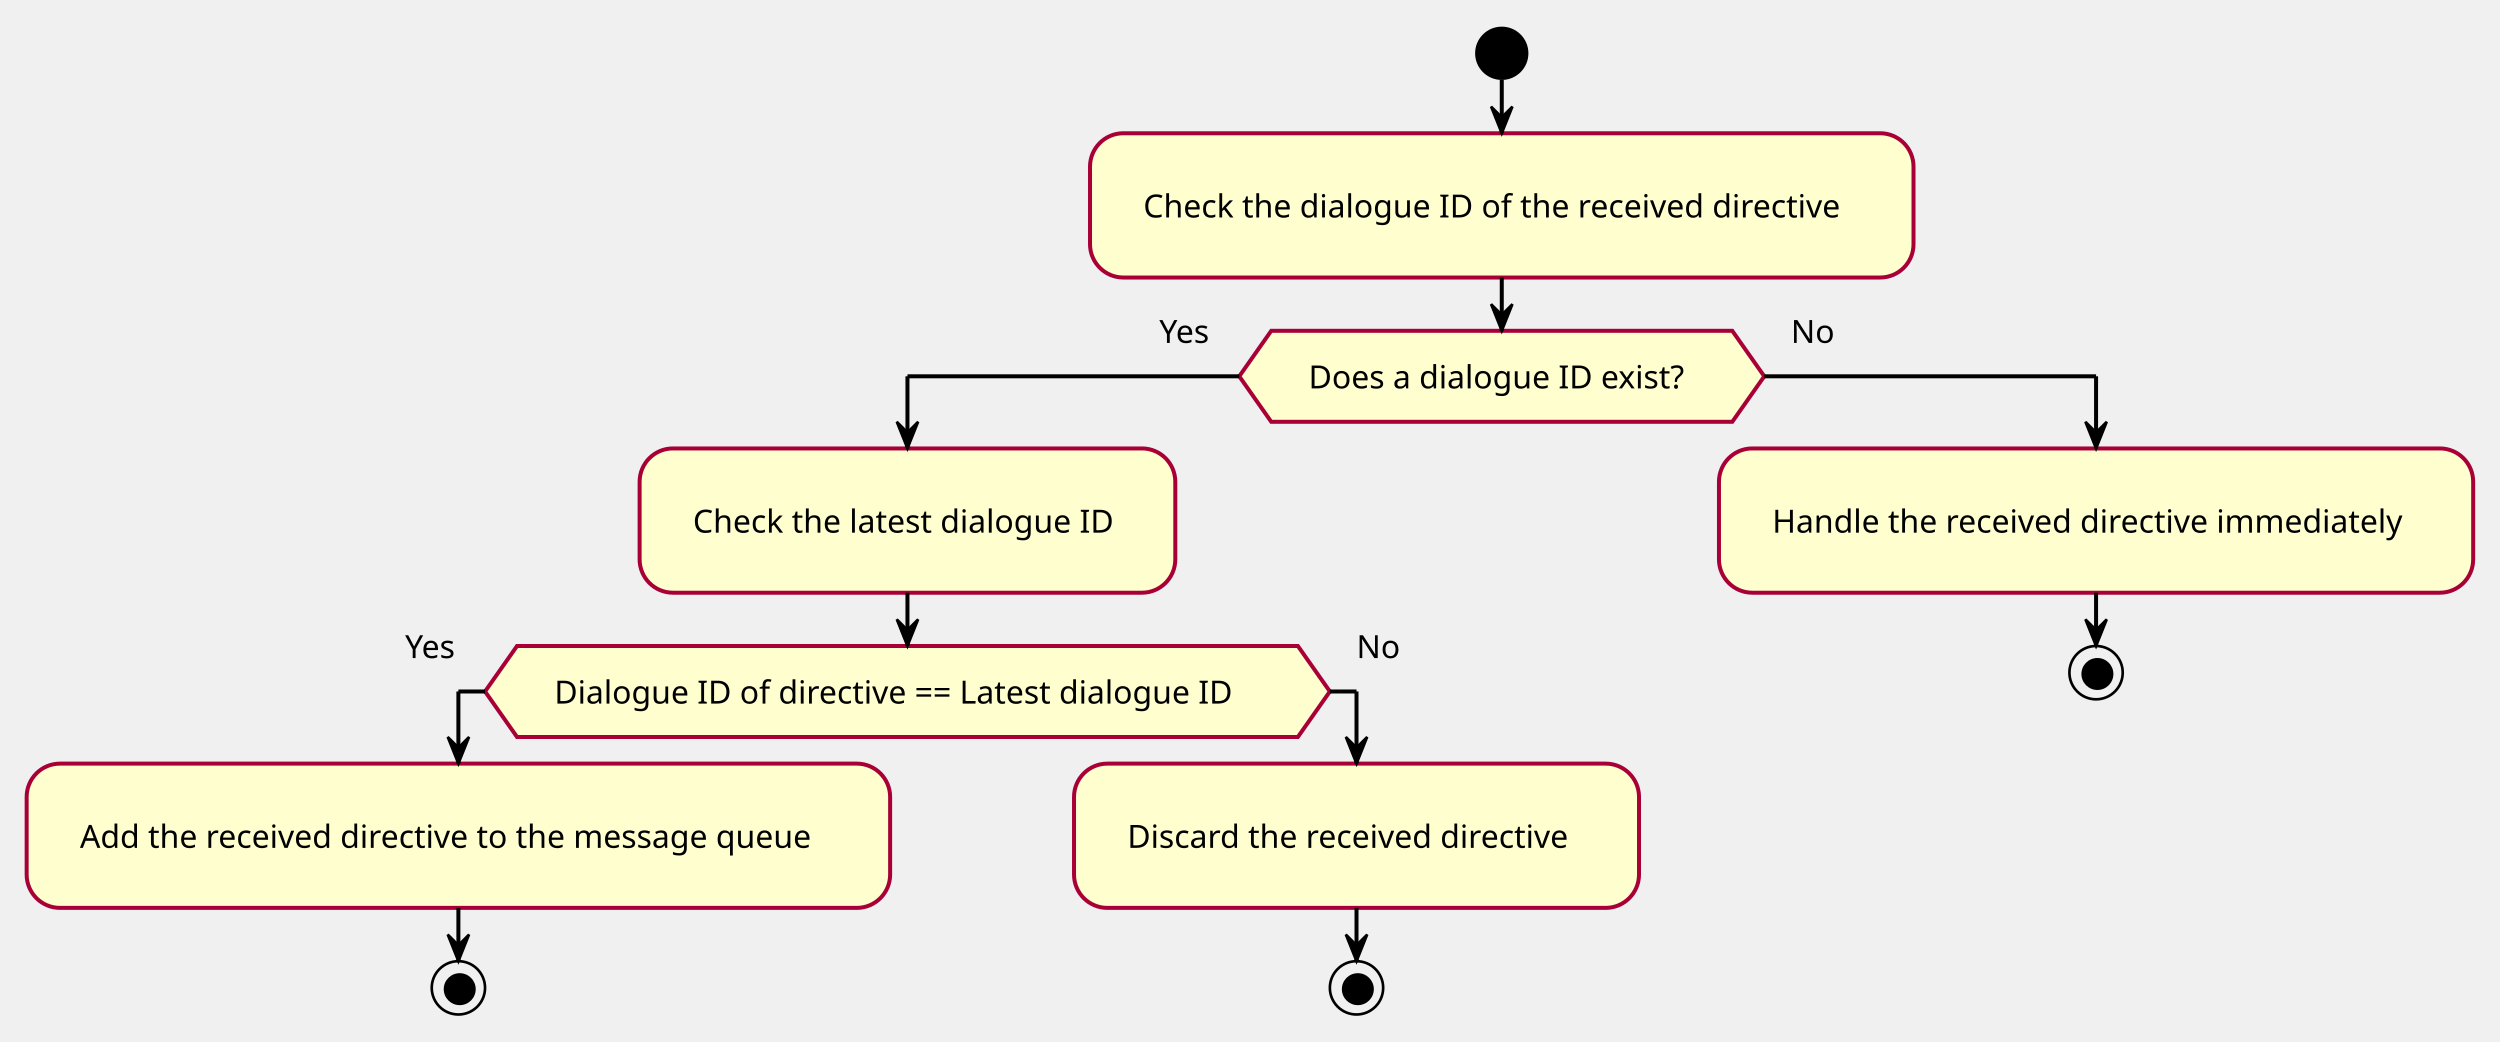
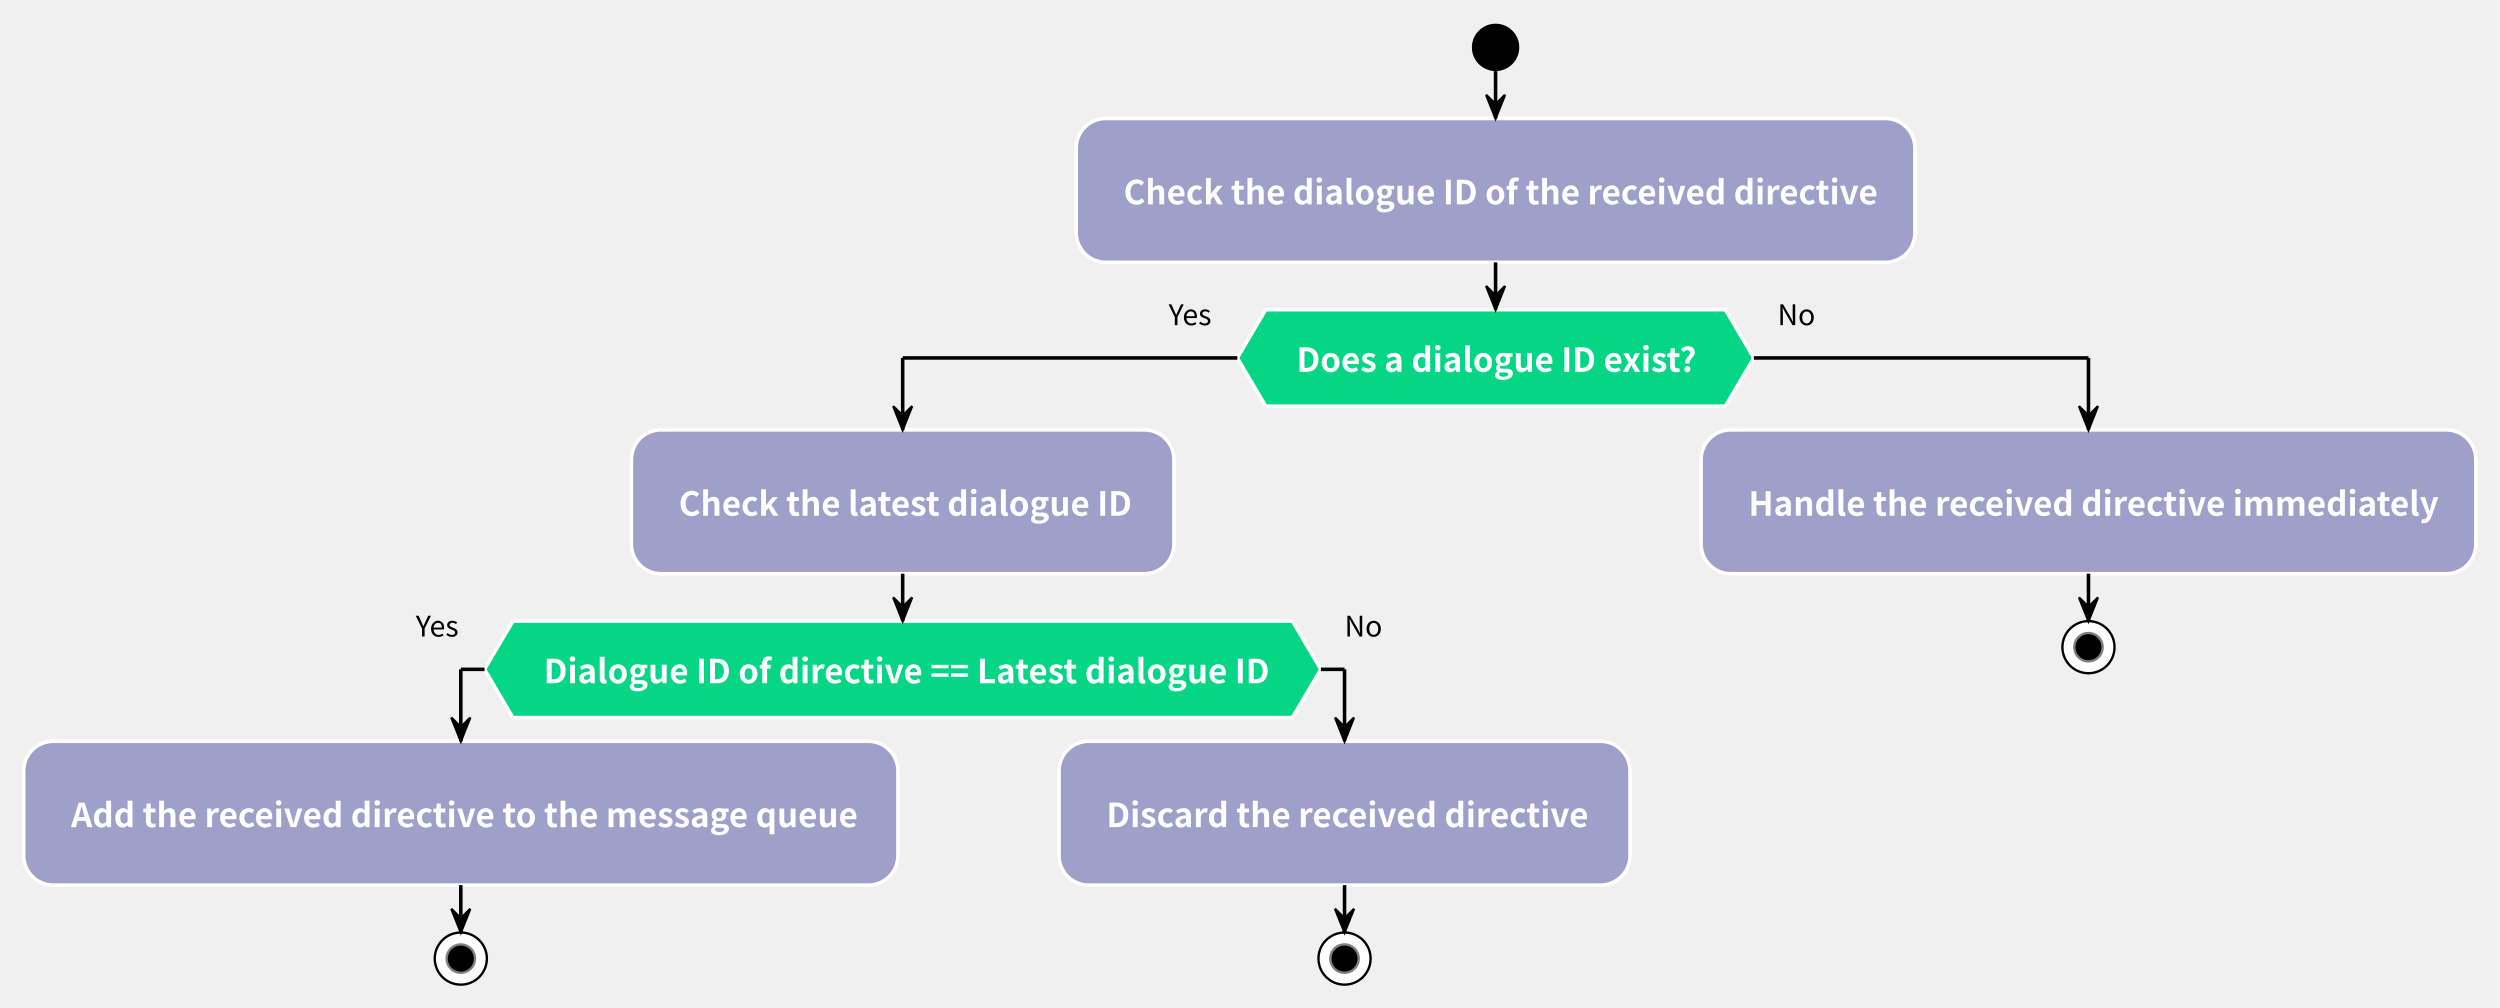
- <svg xmlns="http://www.w3.org/2000/svg" contentScriptType="application/ecmascript" contentStyleType="text/css" height="367.214px" preserveAspectRatio="none" style="width:881px;height:367px;" version="1.1" viewBox="0 0 881 367" width="881.878px" zoomAndPan="magnify">
+ <svg xmlns="http://www.w3.org/2000/svg" contentScriptType="application/ecmascript" contentStyleType="text/css" height="355.674px" preserveAspectRatio="none" style="width:881px;height:355px;" version="1.1" viewBox="0 0 881 355" width="881.67px" zoomAndPan="magnify">
  <defs />
  <g>
-     <ellipse cx="529.221" cy="18.783" fill="#000000" rx="9.392" ry="9.392" style="stroke: none; stroke-width: 0.939;" />
-     <rect fill="#FEFECE" height="50.84" rx="11.74" ry="11.74" style="stroke: #A80036; stroke-width: 1.409;" width="290.203" x="384.12" y="46.958" />
-     <text fill="#000000" font-family="sans-serif" font-size="11.27" lengthAdjust="spacingAndGlyphs" textLength="252.636" x="402.903" y="76.638">Check the dialogue ID of the received directive</text>
-     <polygon fill="#FEFECE" points="447.983,116.582,610.459,116.582,621.729,132.61,610.459,148.638,447.983,148.638,436.713,132.61,447.983,116.582" style="stroke: #A80036; stroke-width: 1.409;" />
-     <text fill="#000000" font-family="sans-serif" font-size="11.27" lengthAdjust="spacingAndGlyphs" textLength="136.179" x="461.131" y="136.869">Does a dialogue ID exist?</text>
-     <text fill="#000000" font-family="sans-serif" font-size="11.27" lengthAdjust="spacingAndGlyphs" textLength="18.783" x="408.538" y="120.841">Yes</text>
-     <text fill="#000000" font-family="sans-serif" font-size="11.27" lengthAdjust="spacingAndGlyphs" textLength="15.027" x="631.121" y="120.841">No</text>
-     <rect fill="#FEFECE" height="50.84" rx="11.74" ry="11.74" style="stroke: #A80036; stroke-width: 1.409;" width="188.773" x="225.4" y="158.03" />
-     <text fill="#000000" font-family="sans-serif" font-size="11.27" lengthAdjust="spacingAndGlyphs" textLength="151.206" x="244.184" y="187.709">Check the latest dialogue ID</text>
-     <polygon fill="#FEFECE" points="182.198,227.653,457.375,227.653,468.645,243.681,457.375,259.709,182.198,259.709,170.929,243.681,182.198,227.653" style="stroke: #A80036; stroke-width: 1.409;" />
-     <text fill="#000000" font-family="sans-serif" font-size="11.27" lengthAdjust="spacingAndGlyphs" textLength="248.879" x="195.347" y="247.94">Dialogue ID of directive == Latest dialogue ID</text>
-     <text fill="#000000" font-family="sans-serif" font-size="11.27" lengthAdjust="spacingAndGlyphs" textLength="18.783" x="142.754" y="231.912">Yes</text>
-     <text fill="#000000" font-family="sans-serif" font-size="11.27" lengthAdjust="spacingAndGlyphs" textLength="15.027" x="478.036" y="231.912">No</text>
-     <rect fill="#FEFECE" height="50.84" rx="11.74" ry="11.74" style="stroke: #A80036; stroke-width: 1.409;" width="304.29" x="9.392" y="269.101" />
-     <text fill="#000000" font-family="sans-serif" font-size="11.27" lengthAdjust="spacingAndGlyphs" textLength="266.724" x="28.175" y="298.78">Add the received directive to the message queue</text>
-     <ellipse cx="161.537" cy="348.116" fill="none" rx="9.392" ry="9.392" style="stroke: #000000; stroke-width: 0.939;" />
-     <ellipse cx="162.006" cy="348.585" fill="#000000" rx="5.635" ry="5.635" style="stroke: none; stroke-width: 0.939;" />
-     <rect fill="#FEFECE" height="50.84" rx="11.74" ry="11.74" style="stroke: #A80036; stroke-width: 1.409;" width="199.103" x="378.485" y="269.101" />
-     <text fill="#000000" font-family="sans-serif" font-size="11.27" lengthAdjust="spacingAndGlyphs" textLength="161.537" x="397.268" y="298.78">Discard the received directive</text>
-     <ellipse cx="478.036" cy="348.116" fill="none" rx="9.392" ry="9.392" style="stroke: #000000; stroke-width: 0.939;" />
-     <ellipse cx="478.506" cy="348.585" fill="#000000" rx="5.635" ry="5.635" style="stroke: none; stroke-width: 0.939;" />
-     <rect fill="#FEFECE" height="50.84" rx="11.74" ry="11.74" style="stroke: #A80036; stroke-width: 1.409;" width="265.784" x="605.763" y="158.03" />
-     <text fill="#000000" font-family="sans-serif" font-size="11.27" lengthAdjust="spacingAndGlyphs" textLength="228.218" x="624.546" y="187.709">Handle the received directive immediately</text>
-     <ellipse cx="738.655" cy="237.044" fill="none" rx="9.392" ry="9.392" style="stroke: #000000; stroke-width: 0.939;" />
-     <ellipse cx="739.125" cy="237.514" fill="#000000" rx="5.635" ry="5.635" style="stroke: none; stroke-width: 0.939;" />
-     <line style="stroke: #000000; stroke-width: 1.409;" x1="529.221" x2="529.221" y1="28.175" y2="46.958" />
-     <polygon fill="#000000" points="525.464,37.567,529.221,46.958,532.978,37.567,529.221,41.323" style="stroke: #000000; stroke-width: 0.939;" />
-     <line style="stroke: #000000; stroke-width: 1.409;" x1="161.537" x2="161.537" y1="319.941" y2="338.724" />
-     <polygon fill="#000000" points="157.78,329.332,161.537,338.724,165.293,329.332,161.537,333.089" style="stroke: #000000; stroke-width: 0.939;" />
-     <line style="stroke: #000000; stroke-width: 1.409;" x1="478.036" x2="478.036" y1="319.941" y2="338.724" />
-     <polygon fill="#000000" points="474.28,329.332,478.036,338.724,481.793,329.332,478.036,333.089" style="stroke: #000000; stroke-width: 0.939;" />
-     <line style="stroke: #000000; stroke-width: 1.409;" x1="170.929" x2="161.537" y1="243.681" y2="243.681" />
-     <line style="stroke: #000000; stroke-width: 1.409;" x1="161.537" x2="161.537" y1="243.681" y2="269.101" />
-     <polygon fill="#000000" points="157.78,259.709,161.537,269.101,165.293,259.709,161.537,263.466" style="stroke: #000000; stroke-width: 0.939;" />
-     <line style="stroke: #000000; stroke-width: 1.409;" x1="468.645" x2="478.036" y1="243.681" y2="243.681" />
-     <line style="stroke: #000000; stroke-width: 1.409;" x1="478.036" x2="478.036" y1="243.681" y2="269.101" />
-     <polygon fill="#000000" points="474.28,259.709,478.036,269.101,481.793,259.709,478.036,263.466" style="stroke: #000000; stroke-width: 0.939;" />
-     <line style="stroke: #000000; stroke-width: 1.409;" x1="319.787" x2="319.787" y1="208.869" y2="227.653" />
-     <polygon fill="#000000" points="316.03,218.261,319.787,227.653,323.543,218.261,319.787,222.018" style="stroke: #000000; stroke-width: 0.939;" />
-     <line style="stroke: #000000; stroke-width: 1.409;" x1="738.655" x2="738.655" y1="208.869" y2="227.653" />
-     <polygon fill="#000000" points="734.899,218.261,738.655,227.653,742.412,218.261,738.655,222.018" style="stroke: #000000; stroke-width: 0.939;" />
-     <line style="stroke: #000000; stroke-width: 1.409;" x1="436.713" x2="319.787" y1="132.61" y2="132.61" />
-     <line style="stroke: #000000; stroke-width: 1.409;" x1="319.787" x2="319.787" y1="132.61" y2="158.03" />
-     <polygon fill="#000000" points="316.03,148.638,319.787,158.03,323.543,148.638,319.787,152.395" style="stroke: #000000; stroke-width: 0.939;" />
-     <line style="stroke: #000000; stroke-width: 1.409;" x1="621.729" x2="738.655" y1="132.61" y2="132.61" />
-     <line style="stroke: #000000; stroke-width: 1.409;" x1="738.655" x2="738.655" y1="132.61" y2="158.03" />
-     <polygon fill="#000000" points="734.899,148.638,738.655,158.03,742.412,148.638,738.655,152.395" style="stroke: #000000; stroke-width: 0.939;" />
-     <line style="stroke: #000000; stroke-width: 1.409;" x1="529.221" x2="529.221" y1="97.798" y2="116.582" />
-     <polygon fill="#000000" points="525.464,107.19,529.221,116.582,532.978,107.19,529.221,110.947" style="stroke: #000000; stroke-width: 0.939;" />
+     <ellipse cx="527.04" cy="16.698" fill="#000000" rx="8.349" ry="8.349" style="stroke: none; stroke-width: 0.835;" />
+     <rect fill="#9EA0CA" height="50.696" rx="10.436" ry="10.436" style="stroke: #FFFFFF; stroke-width: 1.252;" width="295.56" x="379.26" y="41.746" />
+     <text fill="#FFFFFF" font-family="Noto Sans CJK KR" font-size="11.689" font-weight="bold" lengthAdjust="spacingAndGlyphs" textLength="262.163" x="395.958" y="72.003">Check the dialogue ID of the received directive</text>
+     <polygon fill="#05D686" points="446.053,109.14,608.027,109.14,618.045,126.139,608.027,143.138,446.053,143.138,436.034,126.139,446.053,109.14" style="stroke: #FFFFFF; stroke-width: 1.252;" />
+     <text fill="#FFFFFF" font-family="Noto Sans CJK KR" font-size="11.689" font-weight="bold" lengthAdjust="spacingAndGlyphs" textLength="140.266" x="456.907" y="131.048">Does a dialogue ID exist?</text>
+     <text fill="#000000" font-family="Noto Sans CJK KR" font-size="10.019" lengthAdjust="spacingAndGlyphs" textLength="15.863" x="411.822" y="114.584">Yes</text>
+     <text fill="#000000" font-family="Noto Sans CJK KR" font-size="10.019" lengthAdjust="spacingAndGlyphs" textLength="13.359" x="626.395" y="114.584">No</text>
+     <rect fill="#9EA0CA" height="50.696" rx="10.436" ry="10.436" style="stroke: #FFFFFF; stroke-width: 1.252;" width="191.195" x="222.505" y="151.487" />
+     <text fill="#FFFFFF" font-family="Noto Sans CJK KR" font-size="11.689" font-weight="bold" lengthAdjust="spacingAndGlyphs" textLength="157.799" x="239.203" y="181.744">Check the latest dialogue ID</text>
+     <polygon fill="#05D686" points="180.759,218.881,455.446,218.881,465.465,235.88,455.446,252.879,180.759,252.879,170.74,235.88,180.759,218.881" style="stroke: #FFFFFF; stroke-width: 1.252;" />
+     <text fill="#FFFFFF" font-family="Noto Sans CJK KR" font-size="11.689" font-weight="bold" lengthAdjust="spacingAndGlyphs" textLength="252.979" x="191.613" y="240.789">Dialogue ID of directive == Latest dialogue ID</text>
+     <text fill="#000000" font-family="Noto Sans CJK KR" font-size="10.019" lengthAdjust="spacingAndGlyphs" textLength="15.863" x="146.528" y="224.325">Yes</text>
+     <text fill="#000000" font-family="Noto Sans CJK KR" font-size="10.019" lengthAdjust="spacingAndGlyphs" textLength="13.359" x="473.814" y="224.325">No</text>
+     <rect fill="#9EA0CA" height="50.696" rx="10.436" ry="10.436" style="stroke: #FFFFFF; stroke-width: 1.252;" width="308.084" x="8.349" y="261.228" />
+     <text fill="#FFFFFF" font-family="Noto Sans CJK KR" font-size="11.689" font-weight="bold" lengthAdjust="spacingAndGlyphs" textLength="274.687" x="25.047" y="291.485">Add the received directive to the message queue</text>
+     <ellipse cx="162.391" cy="337.806" fill="#FFFFFF" rx="9.184" ry="9.184" style="stroke: #000000; stroke-width: 0.835;" />
+     <ellipse cx="162.391" cy="337.806" fill="#000000" rx="5.01" ry="5.01" style="stroke: #7F7F7F; stroke-width: 0.835;" />
+     <rect fill="#9EA0CA" height="50.696" rx="10.436" ry="10.436" style="stroke: #FFFFFF; stroke-width: 1.252;" width="201.214" x="373.207" y="261.228" />
+     <text fill="#FFFFFF" font-family="Noto Sans CJK KR" font-size="11.689" font-weight="bold" lengthAdjust="spacingAndGlyphs" textLength="167.818" x="389.905" y="291.485">Discard the received directive</text>
+     <ellipse cx="473.814" cy="337.806" fill="#FFFFFF" rx="9.184" ry="9.184" style="stroke: #000000; stroke-width: 0.835;" />
+     <ellipse cx="473.814" cy="337.806" fill="#000000" rx="5.01" ry="5.01" style="stroke: #7F7F7F; stroke-width: 0.835;" />
+     <rect fill="#9EA0CA" height="50.696" rx="10.436" ry="10.436" style="stroke: #FFFFFF; stroke-width: 1.252;" width="273.017" x="599.469" y="151.487" />
+     <text fill="#FFFFFF" font-family="Noto Sans CJK KR" font-size="11.689" font-weight="bold" lengthAdjust="spacingAndGlyphs" textLength="239.62" x="616.167" y="181.744">Handle the received directive immediately</text>
+     <ellipse cx="735.977" cy="228.065" fill="#FFFFFF" rx="9.184" ry="9.184" style="stroke: #000000; stroke-width: 0.835;" />
+     <ellipse cx="735.977" cy="228.065" fill="#000000" rx="5.01" ry="5.01" style="stroke: #7F7F7F; stroke-width: 0.835;" />
+     <line style="stroke: #000000; stroke-width: 1.252;" x1="527.04" x2="527.04" y1="25.047" y2="41.746" />
+     <polygon fill="#000000" points="523.7,33.397,527.04,41.746,530.38,33.397,527.04,36.736" style="stroke: #000000; stroke-width: 0.835;" />
+     <line style="stroke: #000000; stroke-width: 1.252;" x1="162.391" x2="162.391" y1="311.924" y2="328.622" />
+     <polygon fill="#000000" points="159.051,320.273,162.391,328.622,165.731,320.273,162.391,323.613" style="stroke: #000000; stroke-width: 0.835;" />
+     <line style="stroke: #000000; stroke-width: 1.252;" x1="473.814" x2="473.814" y1="311.924" y2="328.622" />
+     <polygon fill="#000000" points="470.474,320.273,473.814,328.622,477.154,320.273,473.814,323.613" style="stroke: #000000; stroke-width: 0.835;" />
+     <line style="stroke: #000000; stroke-width: 1.252;" x1="170.74" x2="162.391" y1="235.88" y2="235.88" />
+     <line style="stroke: #000000; stroke-width: 1.252;" x1="162.391" x2="162.391" y1="235.88" y2="261.228" />
+     <polygon fill="#000000" points="159.051,252.879,162.391,261.228,165.731,252.879,162.391,256.219" style="stroke: #000000; stroke-width: 0.835;" />
+     <line style="stroke: #000000; stroke-width: 1.252;" x1="465.465" x2="473.814" y1="235.88" y2="235.88" />
+     <line style="stroke: #000000; stroke-width: 1.252;" x1="473.814" x2="473.814" y1="235.88" y2="261.228" />
+     <polygon fill="#000000" points="470.474,252.879,473.814,261.228,477.154,252.879,473.814,256.219" style="stroke: #000000; stroke-width: 0.835;" />
+     <line style="stroke: #000000; stroke-width: 1.252;" x1="318.103" x2="318.103" y1="202.183" y2="218.881" />
+     <polygon fill="#000000" points="314.763,210.532,318.103,218.881,321.442,210.532,318.103,213.872" style="stroke: #000000; stroke-width: 0.835;" />
+     <line style="stroke: #000000; stroke-width: 1.252;" x1="735.977" x2="735.977" y1="202.183" y2="218.881" />
+     <polygon fill="#000000" points="732.638,210.532,735.977,218.881,739.317,210.532,735.977,213.872" style="stroke: #000000; stroke-width: 0.835;" />
+     <line style="stroke: #000000; stroke-width: 1.252;" x1="436.034" x2="318.103" y1="126.139" y2="126.139" />
+     <line style="stroke: #000000; stroke-width: 1.252;" x1="318.103" x2="318.103" y1="126.139" y2="151.487" />
+     <polygon fill="#000000" points="314.763,143.138,318.103,151.487,321.442,143.138,318.103,146.477" style="stroke: #000000; stroke-width: 0.835;" />
+     <line style="stroke: #000000; stroke-width: 1.252;" x1="618.045" x2="735.977" y1="126.139" y2="126.139" />
+     <line style="stroke: #000000; stroke-width: 1.252;" x1="735.977" x2="735.977" y1="126.139" y2="151.487" />
+     <polygon fill="#000000" points="732.638,143.138,735.977,151.487,739.317,143.138,735.977,146.477" style="stroke: #000000; stroke-width: 0.835;" />
+     <line style="stroke: #000000; stroke-width: 1.252;" x1="527.04" x2="527.04" y1="92.442" y2="109.14" />
+     <polygon fill="#000000" points="523.7,100.791,527.04,109.14,530.38,100.791,527.04,104.13" style="stroke: #000000; stroke-width: 0.835;" />
  </g>
</svg>
